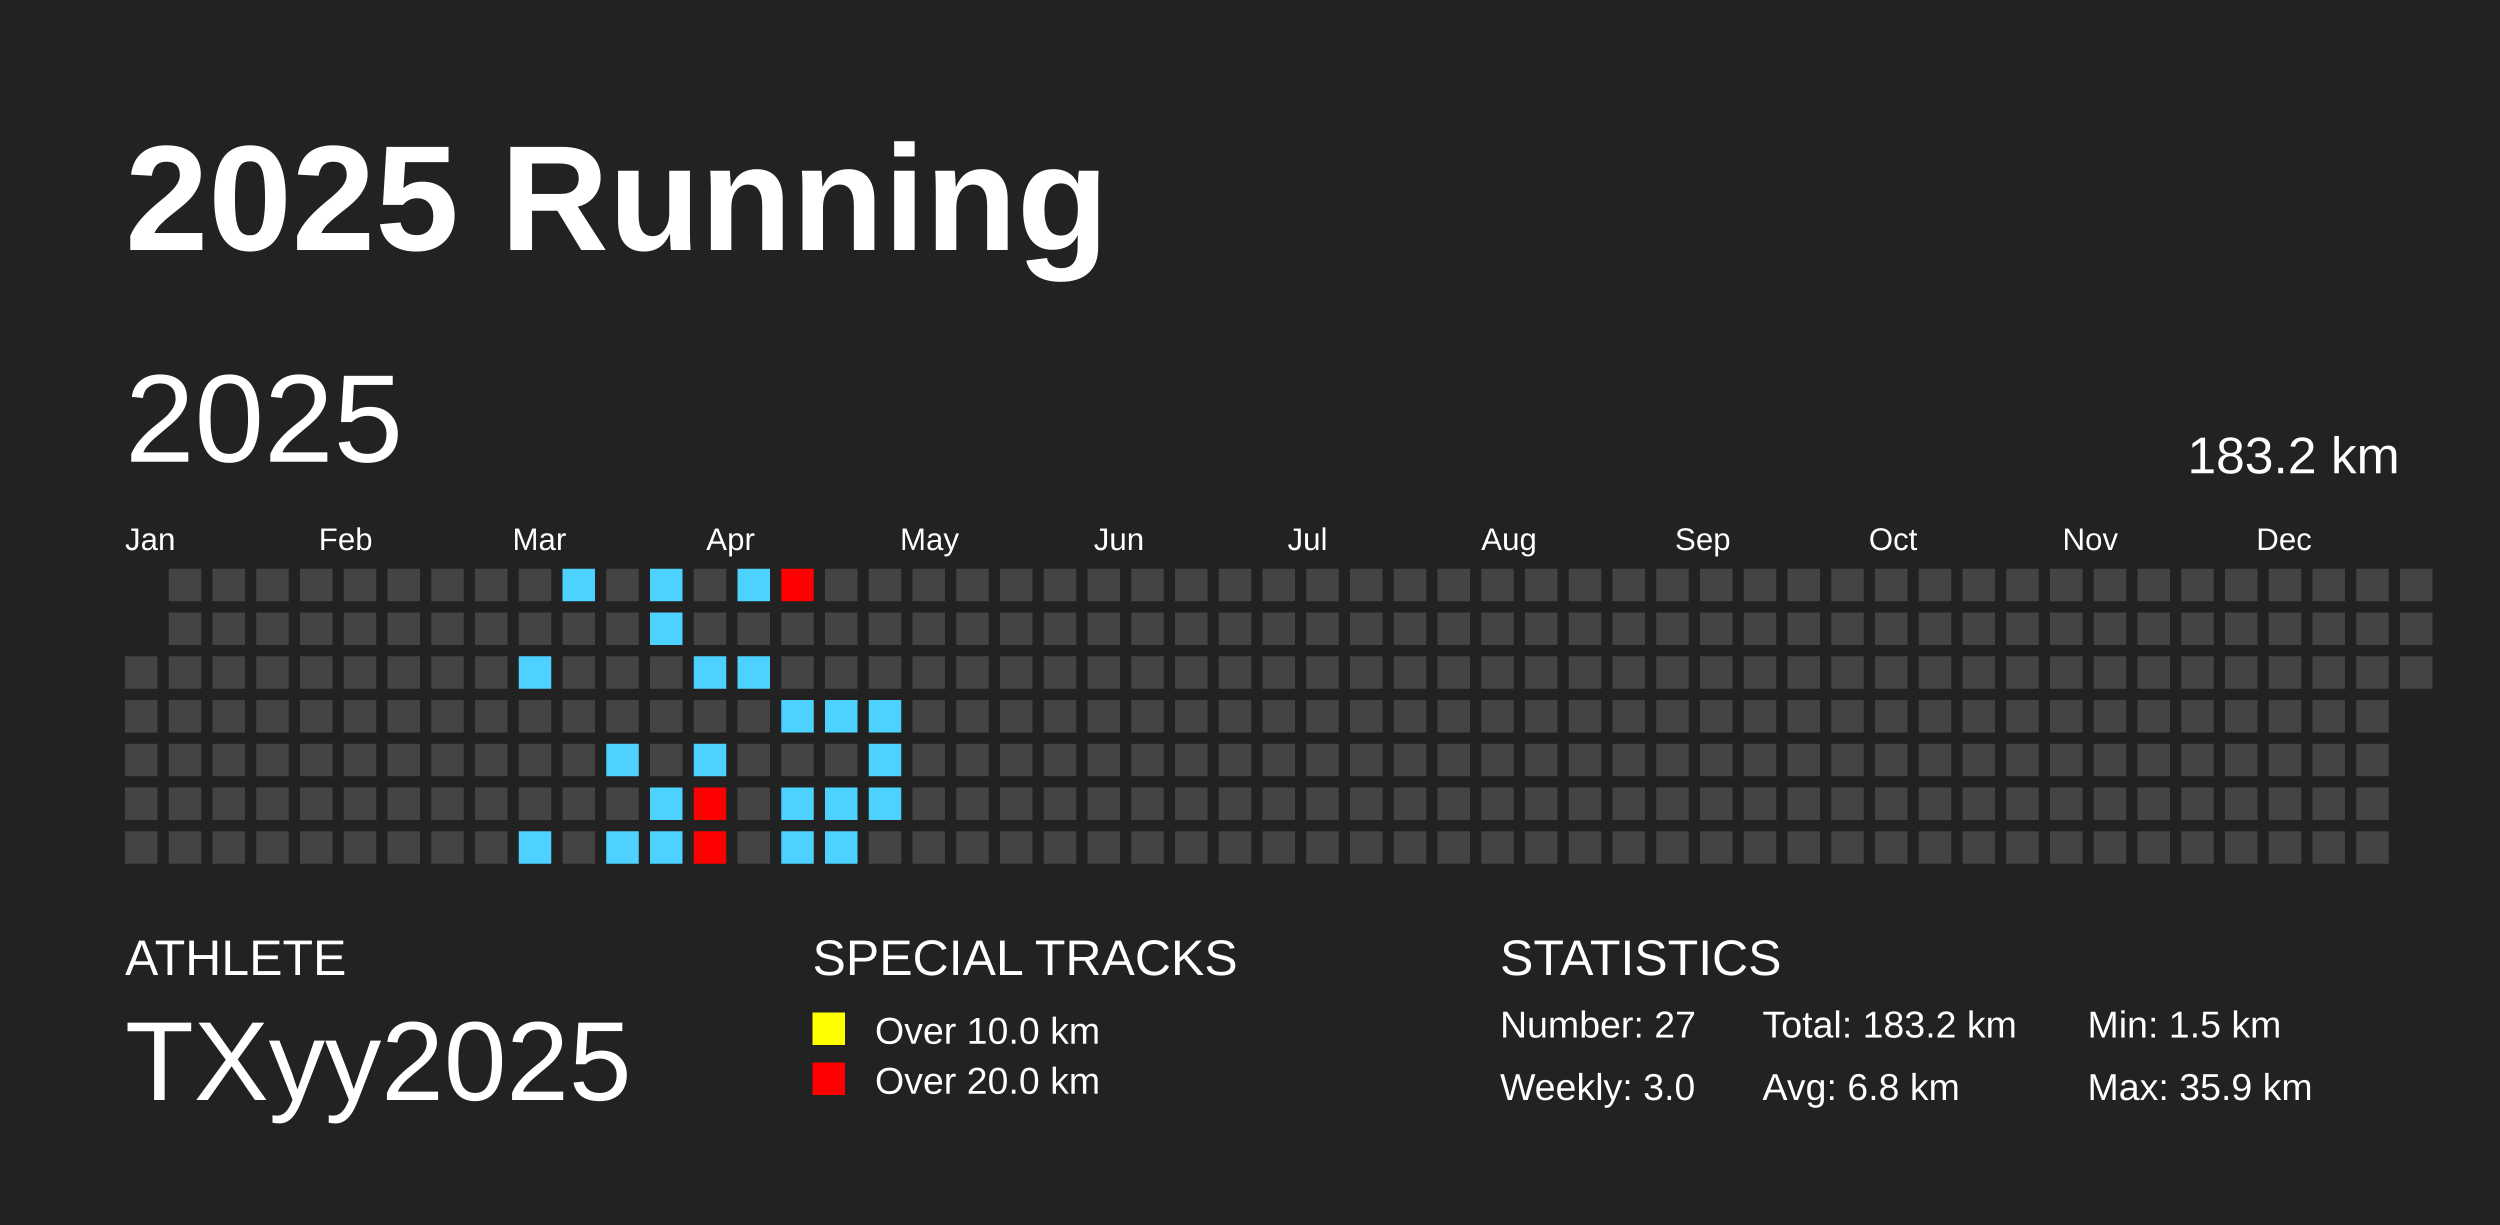
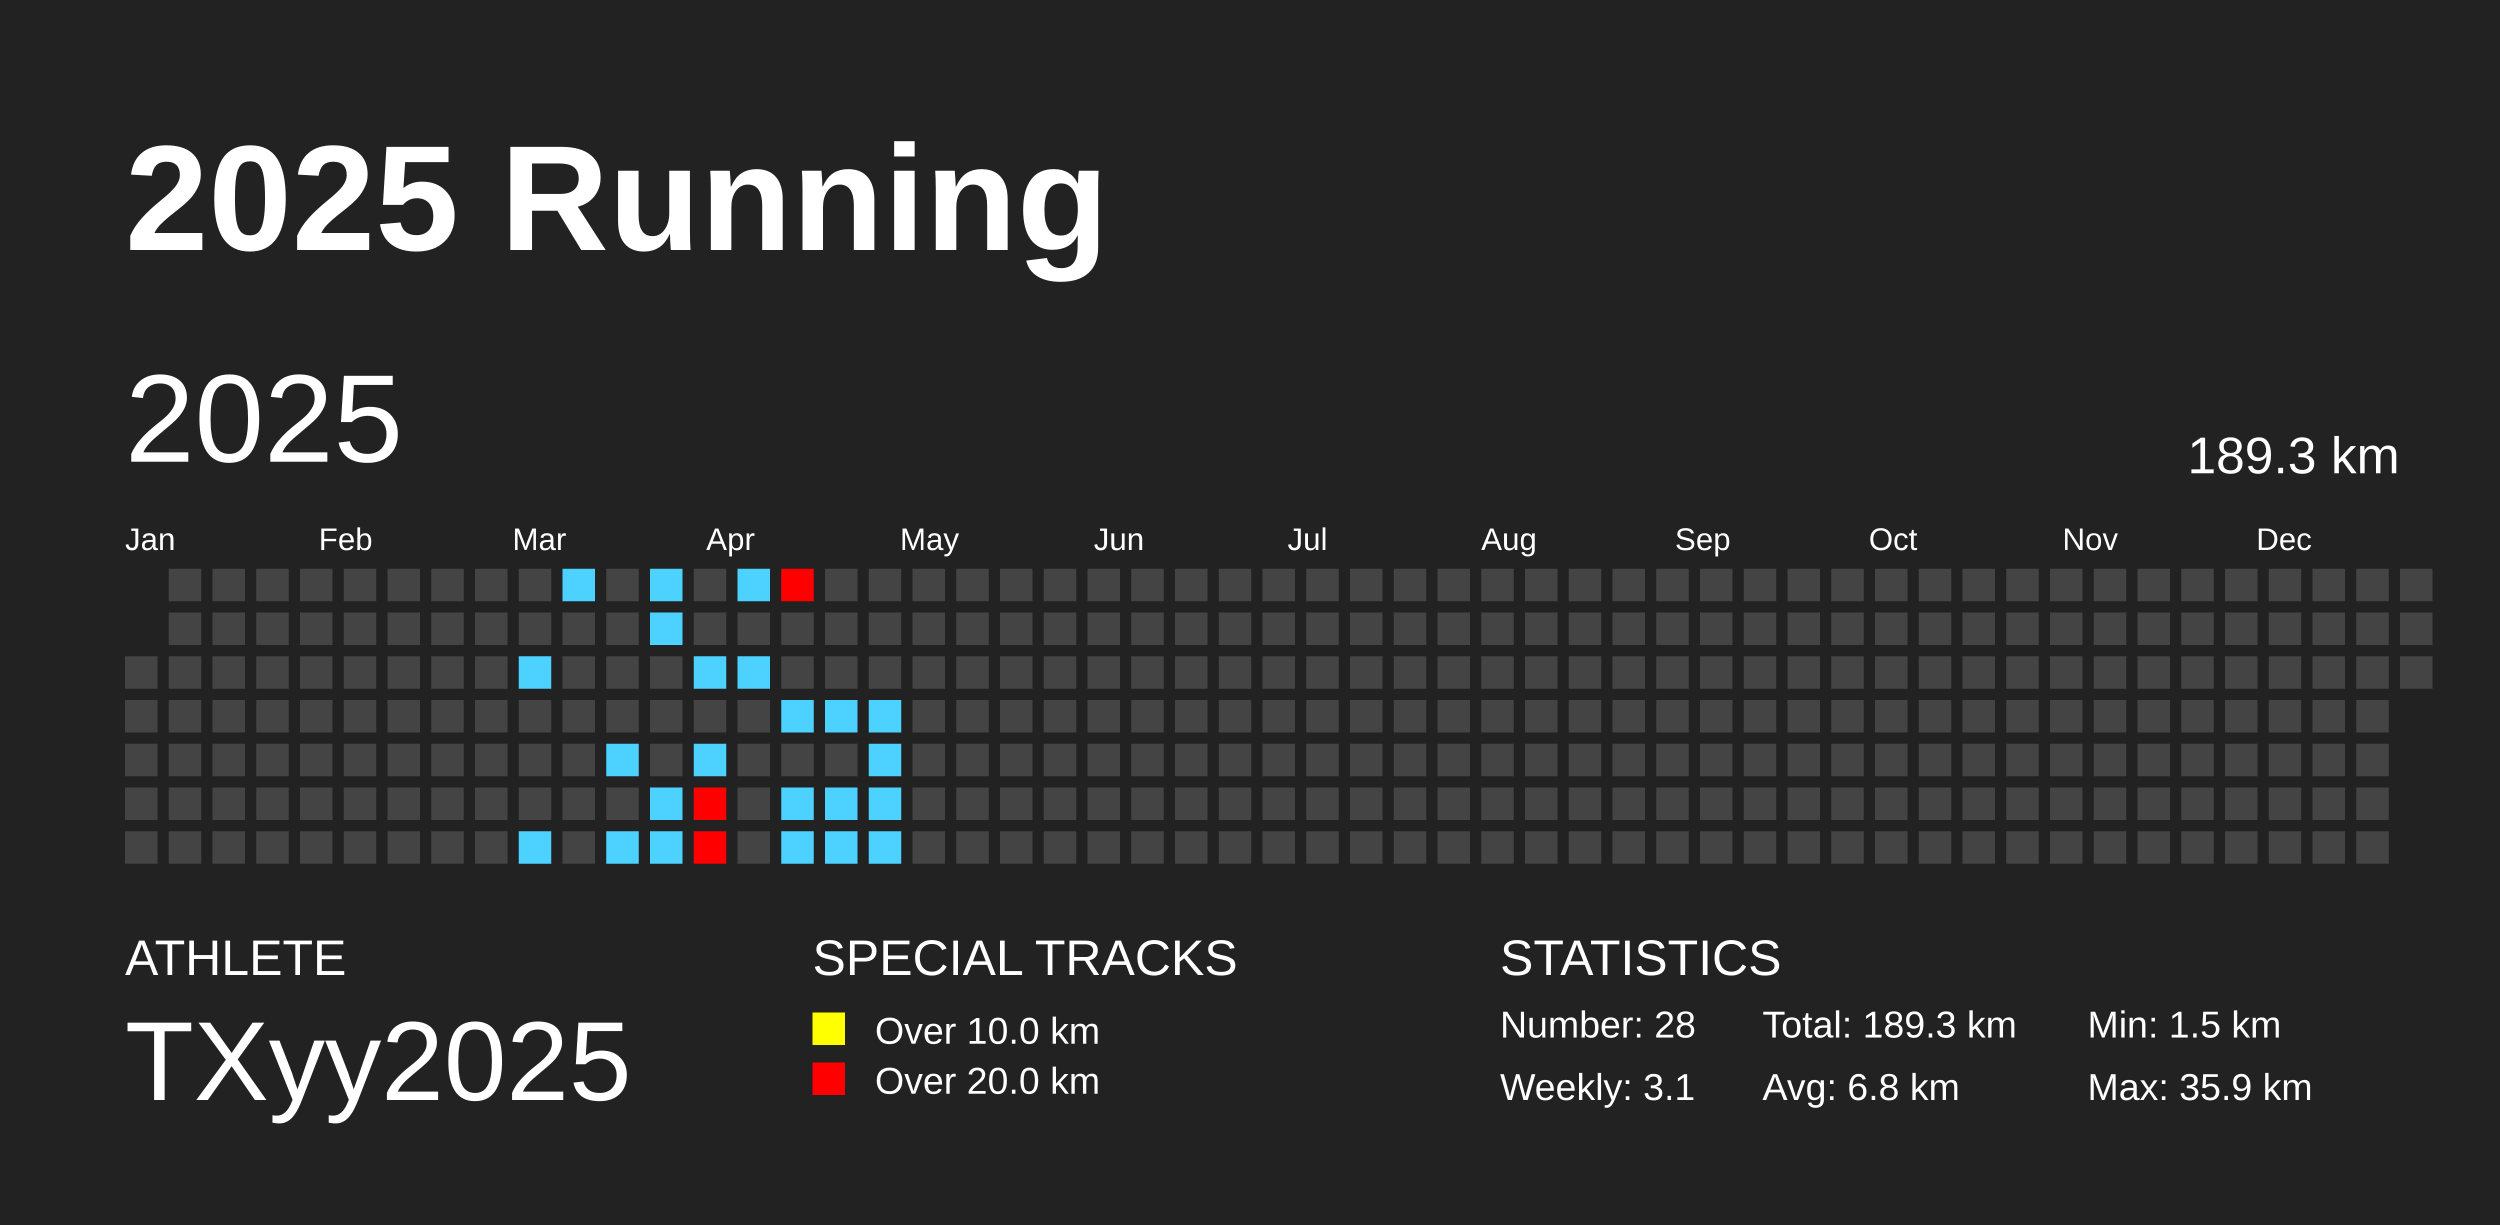
<svg xmlns="http://www.w3.org/2000/svg" baseProfile="full" height="98mm" version="1.1" viewBox="0,0,200,98" width="200mm">
  <defs />
  <rect fill="#222222" height="98" width="200" x="0" y="0" />
  <text fill="#FFFFFF" style="font-size:12px; font-family:Arial; font-weight:bold;" x="10" y="20">2025 Running</text>
  <text fill="#FFFFFF" style="font-size:4px; font-family:Arial" x="10" y="78">ATHLETE</text>
  <text fill="#FFFFFF" style="font-size:9px; font-family:Arial" x="10" y="88">TXyy2025</text>
  <text fill="#FFFFFF" style="font-size:4px; font-family:Arial" x="65" y="78">SPECIAL TRACKS</text>
  <rect fill="yellow" height="2.6" width="2.6" x="65" y="81" />
  <text fill="#FFFFFF" style="font-size:3px; font-family:Arial" x="70" y="83.5">Over 10.0 km</text>
  <rect fill="red" height="2.6" width="2.6" x="65" y="85" />
  <text fill="#FFFFFF" style="font-size:3px; font-family:Arial" x="70" y="87.5">Over 20.0 km</text>
  <text fill="#FFFFFF" style="font-size:4px; font-family:Arial" x="120" y="78">STATISTICS</text>
-   <text fill="#FFFFFF" style="font-size:3px; font-family:Arial" x="120" y="83">Number: 27</text>
-   <text fill="#FFFFFF" style="font-size:3px; font-family:Arial" x="120" y="88">Weekly: 3.0</text>
-   <text fill="#FFFFFF" style="font-size:3px; font-family:Arial" x="141" y="83">Total: 183.2 km</text>
+   <text fill="#FFFFFF" style="font-size:3px; font-family:Arial" x="120" y="83">Number: 28</text>
+   <text fill="#FFFFFF" style="font-size:3px; font-family:Arial" x="120" y="88">Weekly: 3.1</text>
+   <text fill="#FFFFFF" style="font-size:3px; font-family:Arial" x="141" y="83">Total: 189.3 km</text>
  <text fill="#FFFFFF" style="font-size:3px; font-family:Arial" x="141" y="88">Avg: 6.8 km</text>
  <text fill="#FFFFFF" style="font-size:3px; font-family:Arial" x="167" y="83">Min: 1.5 km</text>
  <text fill="#FFFFFF" style="font-size:3px; font-family:Arial" x="167" y="88">Max: 35.9 km</text>
  <text dominant-baseline="hanging" fill="#FFFFFF" style="font-size:10.0px; font-family:Arial;" x="10" y="30">2025</text>
-   <text dominant-baseline="hanging" fill="#FFFFFF" style="font-size:4.125px; font-family:Arial;" x="175" y="35">183.2 km</text>
+   <text dominant-baseline="hanging" fill="#FFFFFF" style="font-size:4.125px; font-family:Arial;" x="175" y="35">189.3 km</text>
  <text fill="#FFFFFF" style="font-size:2.5px; font-family:Arial" x="10.0" y="44">Jan</text>
  <text fill="#FFFFFF" style="font-size:2.5px; font-family:Arial" x="25.5" y="44">Feb</text>
  <text fill="#FFFFFF" style="font-size:2.5px; font-family:Arial" x="41.0" y="44">Mar</text>
  <text fill="#FFFFFF" style="font-size:2.5px; font-family:Arial" x="56.5" y="44">Apr</text>
  <text fill="#FFFFFF" style="font-size:2.5px; font-family:Arial" x="72.0" y="44">May</text>
  <text fill="#FFFFFF" style="font-size:2.5px; font-family:Arial" x="87.5" y="44">Jun</text>
  <text fill="#FFFFFF" style="font-size:2.5px; font-family:Arial" x="103.0" y="44">Jul</text>
  <text fill="#FFFFFF" style="font-size:2.5px; font-family:Arial" x="118.5" y="44">Aug</text>
  <text fill="#FFFFFF" style="font-size:2.5px; font-family:Arial" x="134.0" y="44">Sep</text>
  <text fill="#FFFFFF" style="font-size:2.5px; font-family:Arial" x="149.5" y="44">Oct</text>
  <text fill="#FFFFFF" style="font-size:2.5px; font-family:Arial" x="165.0" y="44">Nov</text>
  <text fill="#FFFFFF" style="font-size:2.5px; font-family:Arial" x="180.5" y="44">Dec</text>
  <rect fill="#444444" height="2.6" width="2.6" x="10.0" y="52.5" />
  <rect fill="#444444" height="2.6" width="2.6" x="10.0" y="56.0" />
  <rect fill="#444444" height="2.6" width="2.6" x="10.0" y="59.5" />
  <rect fill="#444444" height="2.6" width="2.6" x="10.0" y="63.0" />
  <rect fill="#444444" height="2.6" width="2.6" x="10.0" y="66.5" />
  <rect fill="#444444" height="2.6" width="2.6" x="13.5" y="45.5" />
  <rect fill="#444444" height="2.6" width="2.6" x="13.5" y="49.0" />
  <rect fill="#444444" height="2.6" width="2.6" x="13.5" y="52.5" />
  <rect fill="#444444" height="2.6" width="2.6" x="13.5" y="56.0" />
  <rect fill="#444444" height="2.6" width="2.6" x="13.5" y="59.5" />
  <rect fill="#444444" height="2.6" width="2.6" x="13.5" y="63.0" />
  <rect fill="#444444" height="2.6" width="2.6" x="13.5" y="66.5" />
  <rect fill="#444444" height="2.6" width="2.6" x="17.0" y="45.5" />
  <rect fill="#444444" height="2.6" width="2.6" x="17.0" y="49.0" />
  <rect fill="#444444" height="2.6" width="2.6" x="17.0" y="52.5" />
  <rect fill="#444444" height="2.6" width="2.6" x="17.0" y="56.0" />
  <rect fill="#444444" height="2.6" width="2.6" x="17.0" y="59.5" />
  <rect fill="#444444" height="2.6" width="2.6" x="17.0" y="63.0" />
  <rect fill="#444444" height="2.6" width="2.6" x="17.0" y="66.5" />
  <rect fill="#444444" height="2.6" width="2.6" x="20.5" y="45.5" />
  <rect fill="#444444" height="2.6" width="2.6" x="20.5" y="49.0" />
  <rect fill="#444444" height="2.6" width="2.6" x="20.5" y="52.5" />
  <rect fill="#444444" height="2.6" width="2.6" x="20.5" y="56.0" />
  <rect fill="#444444" height="2.6" width="2.6" x="20.5" y="59.5" />
  <rect fill="#444444" height="2.6" width="2.6" x="20.5" y="63.0" />
  <rect fill="#444444" height="2.6" width="2.6" x="20.5" y="66.5" />
  <rect fill="#444444" height="2.6" width="2.6" x="24.0" y="45.5" />
  <rect fill="#444444" height="2.6" width="2.6" x="24.0" y="49.0" />
  <rect fill="#444444" height="2.6" width="2.6" x="24.0" y="52.5" />
  <rect fill="#444444" height="2.6" width="2.6" x="24.0" y="56.0" />
  <rect fill="#444444" height="2.6" width="2.6" x="24.0" y="59.5" />
  <rect fill="#444444" height="2.6" width="2.6" x="24.0" y="63.0" />
  <rect fill="#444444" height="2.6" width="2.6" x="24.0" y="66.5" />
  <rect fill="#444444" height="2.6" width="2.6" x="27.5" y="45.5" />
  <rect fill="#444444" height="2.6" width="2.6" x="27.5" y="49.0" />
  <rect fill="#444444" height="2.6" width="2.6" x="27.5" y="52.5" />
  <rect fill="#444444" height="2.6" width="2.6" x="27.5" y="56.0" />
  <rect fill="#444444" height="2.6" width="2.6" x="27.5" y="59.5" />
  <rect fill="#444444" height="2.6" width="2.6" x="27.5" y="63.0" />
  <rect fill="#444444" height="2.6" width="2.6" x="27.5" y="66.5" />
  <rect fill="#444444" height="2.6" width="2.6" x="31.0" y="45.5" />
  <rect fill="#444444" height="2.6" width="2.6" x="31.0" y="49.0" />
  <rect fill="#444444" height="2.6" width="2.6" x="31.0" y="52.5" />
  <rect fill="#444444" height="2.6" width="2.6" x="31.0" y="56.0" />
  <rect fill="#444444" height="2.6" width="2.6" x="31.0" y="59.5" />
  <rect fill="#444444" height="2.6" width="2.6" x="31.0" y="63.0" />
  <rect fill="#444444" height="2.6" width="2.6" x="31.0" y="66.5" />
  <rect fill="#444444" height="2.6" width="2.6" x="34.5" y="45.5" />
  <rect fill="#444444" height="2.6" width="2.6" x="34.5" y="49.0" />
  <rect fill="#444444" height="2.6" width="2.6" x="34.5" y="52.5" />
  <rect fill="#444444" height="2.6" width="2.6" x="34.5" y="56.0" />
  <rect fill="#444444" height="2.6" width="2.6" x="34.5" y="59.5" />
  <rect fill="#444444" height="2.6" width="2.6" x="34.5" y="63.0" />
  <rect fill="#444444" height="2.6" width="2.6" x="34.5" y="66.5" />
  <rect fill="#444444" height="2.6" width="2.6" x="38.0" y="45.5" />
  <rect fill="#444444" height="2.6" width="2.6" x="38.0" y="49.0" />
  <rect fill="#444444" height="2.6" width="2.6" x="38.0" y="52.5" />
  <rect fill="#444444" height="2.6" width="2.6" x="38.0" y="56.0" />
  <rect fill="#444444" height="2.6" width="2.6" x="38.0" y="59.5" />
  <rect fill="#444444" height="2.6" width="2.6" x="38.0" y="63.0" />
  <rect fill="#444444" height="2.6" width="2.6" x="38.0" y="66.5" />
  <rect fill="#444444" height="2.6" width="2.6" x="41.5" y="45.5" />
  <rect fill="#444444" height="2.6" width="2.6" x="41.5" y="49.0" />
  <rect fill="#4dd2ff" height="2.6" width="2.6" x="41.5" y="52.5" />
  <rect fill="#444444" height="2.6" width="2.6" x="41.5" y="56.0" />
  <rect fill="#444444" height="2.6" width="2.6" x="41.5" y="59.5" />
  <rect fill="#444444" height="2.6" width="2.6" x="41.5" y="63.0" />
  <rect fill="#4dd2ff" height="2.6" width="2.6" x="41.5" y="66.5" />
  <rect fill="#4dd2ff" height="2.6" width="2.6" x="45.0" y="45.5" />
  <rect fill="#444444" height="2.6" width="2.6" x="45.0" y="49.0" />
  <rect fill="#444444" height="2.6" width="2.6" x="45.0" y="52.5" />
  <rect fill="#444444" height="2.6" width="2.6" x="45.0" y="56.0" />
  <rect fill="#444444" height="2.6" width="2.6" x="45.0" y="59.5" />
  <rect fill="#444444" height="2.6" width="2.6" x="45.0" y="63.0" />
  <rect fill="#444444" height="2.6" width="2.6" x="45.0" y="66.5" />
  <rect fill="#444444" height="2.6" width="2.6" x="48.5" y="45.5" />
  <rect fill="#444444" height="2.6" width="2.6" x="48.5" y="49.0" />
  <rect fill="#444444" height="2.6" width="2.6" x="48.5" y="52.5" />
  <rect fill="#444444" height="2.6" width="2.6" x="48.5" y="56.0" />
  <rect fill="#4dd2ff" height="2.6" width="2.6" x="48.5" y="59.5" />
  <rect fill="#444444" height="2.6" width="2.6" x="48.5" y="63.0" />
  <rect fill="#4dd2ff" height="2.6" width="2.6" x="48.5" y="66.5" />
  <rect fill="#4dd2ff" height="2.6" width="2.6" x="52.0" y="45.5" />
  <rect fill="#4dd2ff" height="2.6" width="2.6" x="52.0" y="49.0" />
  <rect fill="#444444" height="2.6" width="2.6" x="52.0" y="52.5" />
  <rect fill="#444444" height="2.6" width="2.6" x="52.0" y="56.0" />
  <rect fill="#444444" height="2.6" width="2.6" x="52.0" y="59.5" />
  <rect fill="#4dd2ff" height="2.6" width="2.6" x="52.0" y="63.0" />
  <rect fill="#4dd2ff" height="2.6" width="2.6" x="52.0" y="66.5" />
  <rect fill="#444444" height="2.6" width="2.6" x="55.5" y="45.5" />
  <rect fill="#444444" height="2.6" width="2.6" x="55.5" y="49.0" />
  <rect fill="#4dd2ff" height="2.6" width="2.6" x="55.5" y="52.5" />
  <rect fill="#444444" height="2.6" width="2.6" x="55.5" y="56.0" />
  <rect fill="#4dd2ff" height="2.6" width="2.6" x="55.5" y="59.5" />
  <rect fill="red" height="2.6" width="2.6" x="55.5" y="63.0" />
  <rect fill="red" height="2.6" width="2.6" x="55.5" y="66.5" />
  <rect fill="#4dd2ff" height="2.6" width="2.6" x="59.0" y="45.5" />
  <rect fill="#444444" height="2.6" width="2.6" x="59.0" y="49.0" />
  <rect fill="#4dd2ff" height="2.6" width="2.6" x="59.0" y="52.5" />
  <rect fill="#444444" height="2.6" width="2.6" x="59.0" y="56.0" />
  <rect fill="#444444" height="2.6" width="2.6" x="59.0" y="59.5" />
  <rect fill="#444444" height="2.6" width="2.6" x="59.0" y="63.0" />
  <rect fill="#444444" height="2.6" width="2.6" x="59.0" y="66.5" />
  <rect fill="red" height="2.6" width="2.6" x="62.5" y="45.5" />
  <rect fill="#444444" height="2.6" width="2.6" x="62.5" y="49.0" />
  <rect fill="#444444" height="2.6" width="2.6" x="62.5" y="52.5" />
  <rect fill="#4dd2ff" height="2.6" width="2.6" x="62.5" y="56.0" />
  <rect fill="#444444" height="2.6" width="2.6" x="62.5" y="59.5" />
  <rect fill="#4dd2ff" height="2.6" width="2.6" x="62.5" y="63.0" />
  <rect fill="#4dd2ff" height="2.6" width="2.6" x="62.5" y="66.5" />
  <rect fill="#444444" height="2.6" width="2.6" x="66.0" y="45.5" />
  <rect fill="#444444" height="2.6" width="2.6" x="66.0" y="49.0" />
  <rect fill="#444444" height="2.6" width="2.6" x="66.0" y="52.5" />
  <rect fill="#4dd2ff" height="2.6" width="2.6" x="66.0" y="56.0" />
  <rect fill="#444444" height="2.6" width="2.6" x="66.0" y="59.5" />
  <rect fill="#4dd2ff" height="2.6" width="2.6" x="66.0" y="63.0" />
  <rect fill="#4dd2ff" height="2.6" width="2.6" x="66.0" y="66.5" />
  <rect fill="#444444" height="2.6" width="2.6" x="69.5" y="45.5" />
  <rect fill="#444444" height="2.6" width="2.6" x="69.5" y="49.0" />
  <rect fill="#444444" height="2.6" width="2.6" x="69.5" y="52.5" />
  <rect fill="#4dd2ff" height="2.6" width="2.6" x="69.5" y="56.0" />
  <rect fill="#4dd2ff" height="2.6" width="2.6" x="69.5" y="59.5" />
  <rect fill="#4dd2ff" height="2.6" width="2.6" x="69.5" y="63.0" />
-   <rect fill="#444444" height="2.6" width="2.6" x="69.5" y="66.5" />
+   <rect fill="#4dd2ff" height="2.6" width="2.6" x="69.5" y="66.5" />
  <rect fill="#444444" height="2.6" width="2.6" x="73.0" y="45.5" />
  <rect fill="#444444" height="2.6" width="2.6" x="73.0" y="49.0" />
  <rect fill="#444444" height="2.6" width="2.6" x="73.0" y="52.5" />
  <rect fill="#444444" height="2.6" width="2.6" x="73.0" y="56.0" />
  <rect fill="#444444" height="2.6" width="2.6" x="73.0" y="59.5" />
  <rect fill="#444444" height="2.6" width="2.6" x="73.0" y="63.0" />
  <rect fill="#444444" height="2.6" width="2.6" x="73.0" y="66.5" />
  <rect fill="#444444" height="2.6" width="2.6" x="76.5" y="45.5" />
  <rect fill="#444444" height="2.6" width="2.6" x="76.5" y="49.0" />
  <rect fill="#444444" height="2.6" width="2.6" x="76.5" y="52.5" />
  <rect fill="#444444" height="2.6" width="2.6" x="76.5" y="56.0" />
  <rect fill="#444444" height="2.6" width="2.6" x="76.5" y="59.5" />
  <rect fill="#444444" height="2.6" width="2.6" x="76.5" y="63.0" />
  <rect fill="#444444" height="2.6" width="2.6" x="76.5" y="66.5" />
  <rect fill="#444444" height="2.6" width="2.6" x="80.0" y="45.5" />
  <rect fill="#444444" height="2.6" width="2.6" x="80.0" y="49.0" />
  <rect fill="#444444" height="2.6" width="2.6" x="80.0" y="52.5" />
  <rect fill="#444444" height="2.6" width="2.6" x="80.0" y="56.0" />
  <rect fill="#444444" height="2.6" width="2.6" x="80.0" y="59.5" />
  <rect fill="#444444" height="2.6" width="2.6" x="80.0" y="63.0" />
  <rect fill="#444444" height="2.6" width="2.6" x="80.0" y="66.5" />
  <rect fill="#444444" height="2.6" width="2.6" x="83.5" y="45.5" />
  <rect fill="#444444" height="2.6" width="2.6" x="83.5" y="49.0" />
  <rect fill="#444444" height="2.6" width="2.6" x="83.5" y="52.5" />
  <rect fill="#444444" height="2.6" width="2.6" x="83.5" y="56.0" />
  <rect fill="#444444" height="2.6" width="2.6" x="83.5" y="59.5" />
  <rect fill="#444444" height="2.6" width="2.6" x="83.5" y="63.0" />
  <rect fill="#444444" height="2.6" width="2.6" x="83.5" y="66.5" />
  <rect fill="#444444" height="2.6" width="2.6" x="87.0" y="45.5" />
  <rect fill="#444444" height="2.6" width="2.6" x="87.0" y="49.0" />
  <rect fill="#444444" height="2.6" width="2.6" x="87.0" y="52.5" />
  <rect fill="#444444" height="2.6" width="2.6" x="87.0" y="56.0" />
  <rect fill="#444444" height="2.6" width="2.6" x="87.0" y="59.5" />
  <rect fill="#444444" height="2.6" width="2.6" x="87.0" y="63.0" />
  <rect fill="#444444" height="2.6" width="2.6" x="87.0" y="66.5" />
  <rect fill="#444444" height="2.6" width="2.6" x="90.5" y="45.5" />
  <rect fill="#444444" height="2.6" width="2.6" x="90.5" y="49.0" />
  <rect fill="#444444" height="2.6" width="2.6" x="90.5" y="52.5" />
  <rect fill="#444444" height="2.6" width="2.6" x="90.5" y="56.0" />
  <rect fill="#444444" height="2.6" width="2.6" x="90.5" y="59.5" />
  <rect fill="#444444" height="2.6" width="2.6" x="90.5" y="63.0" />
  <rect fill="#444444" height="2.6" width="2.6" x="90.5" y="66.5" />
  <rect fill="#444444" height="2.6" width="2.6" x="94.0" y="45.5" />
  <rect fill="#444444" height="2.6" width="2.6" x="94.0" y="49.0" />
  <rect fill="#444444" height="2.6" width="2.6" x="94.0" y="52.5" />
  <rect fill="#444444" height="2.6" width="2.6" x="94.0" y="56.0" />
  <rect fill="#444444" height="2.6" width="2.6" x="94.0" y="59.5" />
  <rect fill="#444444" height="2.6" width="2.6" x="94.0" y="63.0" />
  <rect fill="#444444" height="2.6" width="2.6" x="94.0" y="66.5" />
  <rect fill="#444444" height="2.6" width="2.6" x="97.5" y="45.5" />
  <rect fill="#444444" height="2.6" width="2.6" x="97.5" y="49.0" />
  <rect fill="#444444" height="2.6" width="2.6" x="97.5" y="52.5" />
  <rect fill="#444444" height="2.6" width="2.6" x="97.5" y="56.0" />
  <rect fill="#444444" height="2.6" width="2.6" x="97.5" y="59.5" />
  <rect fill="#444444" height="2.6" width="2.6" x="97.5" y="63.0" />
  <rect fill="#444444" height="2.6" width="2.6" x="97.5" y="66.5" />
  <rect fill="#444444" height="2.6" width="2.6" x="101.0" y="45.5" />
  <rect fill="#444444" height="2.6" width="2.6" x="101.0" y="49.0" />
  <rect fill="#444444" height="2.6" width="2.6" x="101.0" y="52.5" />
  <rect fill="#444444" height="2.6" width="2.6" x="101.0" y="56.0" />
  <rect fill="#444444" height="2.6" width="2.6" x="101.0" y="59.5" />
  <rect fill="#444444" height="2.6" width="2.6" x="101.0" y="63.0" />
  <rect fill="#444444" height="2.6" width="2.6" x="101.0" y="66.5" />
  <rect fill="#444444" height="2.6" width="2.6" x="104.5" y="45.5" />
  <rect fill="#444444" height="2.6" width="2.6" x="104.5" y="49.0" />
  <rect fill="#444444" height="2.6" width="2.6" x="104.5" y="52.5" />
  <rect fill="#444444" height="2.6" width="2.6" x="104.5" y="56.0" />
  <rect fill="#444444" height="2.6" width="2.6" x="104.5" y="59.5" />
  <rect fill="#444444" height="2.6" width="2.6" x="104.5" y="63.0" />
  <rect fill="#444444" height="2.6" width="2.6" x="104.5" y="66.5" />
  <rect fill="#444444" height="2.6" width="2.6" x="108.0" y="45.5" />
  <rect fill="#444444" height="2.6" width="2.6" x="108.0" y="49.0" />
  <rect fill="#444444" height="2.6" width="2.6" x="108.0" y="52.5" />
  <rect fill="#444444" height="2.6" width="2.6" x="108.0" y="56.0" />
  <rect fill="#444444" height="2.6" width="2.6" x="108.0" y="59.5" />
  <rect fill="#444444" height="2.6" width="2.6" x="108.0" y="63.0" />
  <rect fill="#444444" height="2.6" width="2.6" x="108.0" y="66.5" />
  <rect fill="#444444" height="2.6" width="2.6" x="111.5" y="45.5" />
  <rect fill="#444444" height="2.6" width="2.6" x="111.5" y="49.0" />
  <rect fill="#444444" height="2.6" width="2.6" x="111.5" y="52.5" />
  <rect fill="#444444" height="2.6" width="2.6" x="111.5" y="56.0" />
  <rect fill="#444444" height="2.6" width="2.6" x="111.5" y="59.5" />
  <rect fill="#444444" height="2.6" width="2.6" x="111.5" y="63.0" />
  <rect fill="#444444" height="2.6" width="2.6" x="111.5" y="66.5" />
  <rect fill="#444444" height="2.6" width="2.6" x="115.0" y="45.5" />
  <rect fill="#444444" height="2.6" width="2.6" x="115.0" y="49.0" />
  <rect fill="#444444" height="2.6" width="2.6" x="115.0" y="52.5" />
  <rect fill="#444444" height="2.6" width="2.6" x="115.0" y="56.0" />
  <rect fill="#444444" height="2.6" width="2.6" x="115.0" y="59.5" />
  <rect fill="#444444" height="2.6" width="2.6" x="115.0" y="63.0" />
  <rect fill="#444444" height="2.6" width="2.6" x="115.0" y="66.5" />
  <rect fill="#444444" height="2.6" width="2.6" x="118.5" y="45.5" />
  <rect fill="#444444" height="2.6" width="2.6" x="118.5" y="49.0" />
  <rect fill="#444444" height="2.6" width="2.6" x="118.5" y="52.5" />
  <rect fill="#444444" height="2.6" width="2.6" x="118.5" y="56.0" />
  <rect fill="#444444" height="2.6" width="2.6" x="118.5" y="59.5" />
  <rect fill="#444444" height="2.6" width="2.6" x="118.5" y="63.0" />
  <rect fill="#444444" height="2.6" width="2.6" x="118.5" y="66.5" />
  <rect fill="#444444" height="2.6" width="2.6" x="122.0" y="45.5" />
  <rect fill="#444444" height="2.6" width="2.6" x="122.0" y="49.0" />
  <rect fill="#444444" height="2.6" width="2.6" x="122.0" y="52.5" />
  <rect fill="#444444" height="2.6" width="2.6" x="122.0" y="56.0" />
  <rect fill="#444444" height="2.6" width="2.6" x="122.0" y="59.5" />
  <rect fill="#444444" height="2.6" width="2.6" x="122.0" y="63.0" />
  <rect fill="#444444" height="2.6" width="2.6" x="122.0" y="66.5" />
  <rect fill="#444444" height="2.6" width="2.6" x="125.5" y="45.5" />
  <rect fill="#444444" height="2.6" width="2.6" x="125.5" y="49.0" />
  <rect fill="#444444" height="2.6" width="2.6" x="125.5" y="52.5" />
  <rect fill="#444444" height="2.6" width="2.6" x="125.5" y="56.0" />
  <rect fill="#444444" height="2.6" width="2.6" x="125.5" y="59.5" />
  <rect fill="#444444" height="2.6" width="2.6" x="125.5" y="63.0" />
  <rect fill="#444444" height="2.6" width="2.6" x="125.5" y="66.5" />
  <rect fill="#444444" height="2.6" width="2.6" x="129.0" y="45.5" />
  <rect fill="#444444" height="2.6" width="2.6" x="129.0" y="49.0" />
  <rect fill="#444444" height="2.6" width="2.6" x="129.0" y="52.5" />
  <rect fill="#444444" height="2.6" width="2.6" x="129.0" y="56.0" />
  <rect fill="#444444" height="2.6" width="2.6" x="129.0" y="59.5" />
  <rect fill="#444444" height="2.6" width="2.6" x="129.0" y="63.0" />
  <rect fill="#444444" height="2.6" width="2.6" x="129.0" y="66.5" />
  <rect fill="#444444" height="2.6" width="2.6" x="132.5" y="45.5" />
  <rect fill="#444444" height="2.6" width="2.6" x="132.5" y="49.0" />
  <rect fill="#444444" height="2.6" width="2.6" x="132.5" y="52.5" />
  <rect fill="#444444" height="2.6" width="2.6" x="132.5" y="56.0" />
  <rect fill="#444444" height="2.6" width="2.6" x="132.5" y="59.5" />
  <rect fill="#444444" height="2.6" width="2.6" x="132.5" y="63.0" />
  <rect fill="#444444" height="2.6" width="2.6" x="132.5" y="66.5" />
  <rect fill="#444444" height="2.6" width="2.6" x="136.0" y="45.5" />
  <rect fill="#444444" height="2.6" width="2.6" x="136.0" y="49.0" />
  <rect fill="#444444" height="2.6" width="2.6" x="136.0" y="52.5" />
  <rect fill="#444444" height="2.6" width="2.6" x="136.0" y="56.0" />
  <rect fill="#444444" height="2.6" width="2.6" x="136.0" y="59.5" />
  <rect fill="#444444" height="2.6" width="2.6" x="136.0" y="63.0" />
  <rect fill="#444444" height="2.6" width="2.6" x="136.0" y="66.5" />
  <rect fill="#444444" height="2.6" width="2.6" x="139.5" y="45.5" />
  <rect fill="#444444" height="2.6" width="2.6" x="139.5" y="49.0" />
  <rect fill="#444444" height="2.6" width="2.6" x="139.5" y="52.5" />
  <rect fill="#444444" height="2.6" width="2.6" x="139.5" y="56.0" />
  <rect fill="#444444" height="2.6" width="2.6" x="139.5" y="59.5" />
  <rect fill="#444444" height="2.6" width="2.6" x="139.5" y="63.0" />
  <rect fill="#444444" height="2.6" width="2.6" x="139.5" y="66.5" />
  <rect fill="#444444" height="2.6" width="2.6" x="143.0" y="45.5" />
  <rect fill="#444444" height="2.6" width="2.6" x="143.0" y="49.0" />
  <rect fill="#444444" height="2.6" width="2.6" x="143.0" y="52.5" />
  <rect fill="#444444" height="2.6" width="2.6" x="143.0" y="56.0" />
  <rect fill="#444444" height="2.6" width="2.6" x="143.0" y="59.5" />
  <rect fill="#444444" height="2.6" width="2.6" x="143.0" y="63.0" />
  <rect fill="#444444" height="2.6" width="2.6" x="143.0" y="66.5" />
  <rect fill="#444444" height="2.6" width="2.6" x="146.5" y="45.5" />
  <rect fill="#444444" height="2.6" width="2.6" x="146.5" y="49.0" />
  <rect fill="#444444" height="2.6" width="2.6" x="146.5" y="52.5" />
  <rect fill="#444444" height="2.6" width="2.6" x="146.5" y="56.0" />
  <rect fill="#444444" height="2.6" width="2.6" x="146.5" y="59.5" />
  <rect fill="#444444" height="2.6" width="2.6" x="146.5" y="63.0" />
  <rect fill="#444444" height="2.6" width="2.6" x="146.5" y="66.5" />
  <rect fill="#444444" height="2.6" width="2.6" x="150.0" y="45.5" />
  <rect fill="#444444" height="2.6" width="2.6" x="150.0" y="49.0" />
  <rect fill="#444444" height="2.6" width="2.6" x="150.0" y="52.5" />
  <rect fill="#444444" height="2.6" width="2.6" x="150.0" y="56.0" />
  <rect fill="#444444" height="2.6" width="2.6" x="150.0" y="59.5" />
  <rect fill="#444444" height="2.6" width="2.6" x="150.0" y="63.0" />
  <rect fill="#444444" height="2.6" width="2.6" x="150.0" y="66.5" />
  <rect fill="#444444" height="2.6" width="2.6" x="153.5" y="45.5" />
  <rect fill="#444444" height="2.6" width="2.6" x="153.5" y="49.0" />
  <rect fill="#444444" height="2.6" width="2.6" x="153.5" y="52.5" />
  <rect fill="#444444" height="2.6" width="2.6" x="153.5" y="56.0" />
  <rect fill="#444444" height="2.6" width="2.6" x="153.5" y="59.5" />
  <rect fill="#444444" height="2.6" width="2.6" x="153.5" y="63.0" />
  <rect fill="#444444" height="2.6" width="2.6" x="153.5" y="66.5" />
  <rect fill="#444444" height="2.6" width="2.6" x="157.0" y="45.5" />
  <rect fill="#444444" height="2.6" width="2.6" x="157.0" y="49.0" />
  <rect fill="#444444" height="2.6" width="2.6" x="157.0" y="52.5" />
  <rect fill="#444444" height="2.6" width="2.6" x="157.0" y="56.0" />
  <rect fill="#444444" height="2.6" width="2.6" x="157.0" y="59.5" />
  <rect fill="#444444" height="2.6" width="2.6" x="157.0" y="63.0" />
  <rect fill="#444444" height="2.6" width="2.6" x="157.0" y="66.5" />
  <rect fill="#444444" height="2.6" width="2.6" x="160.5" y="45.5" />
  <rect fill="#444444" height="2.6" width="2.6" x="160.5" y="49.0" />
  <rect fill="#444444" height="2.6" width="2.6" x="160.5" y="52.5" />
  <rect fill="#444444" height="2.6" width="2.6" x="160.5" y="56.0" />
  <rect fill="#444444" height="2.6" width="2.6" x="160.5" y="59.5" />
  <rect fill="#444444" height="2.6" width="2.6" x="160.5" y="63.0" />
  <rect fill="#444444" height="2.6" width="2.6" x="160.5" y="66.5" />
  <rect fill="#444444" height="2.6" width="2.6" x="164.0" y="45.5" />
  <rect fill="#444444" height="2.6" width="2.6" x="164.0" y="49.0" />
  <rect fill="#444444" height="2.6" width="2.6" x="164.0" y="52.5" />
  <rect fill="#444444" height="2.6" width="2.6" x="164.0" y="56.0" />
  <rect fill="#444444" height="2.6" width="2.6" x="164.0" y="59.5" />
  <rect fill="#444444" height="2.6" width="2.6" x="164.0" y="63.0" />
  <rect fill="#444444" height="2.6" width="2.6" x="164.0" y="66.5" />
  <rect fill="#444444" height="2.6" width="2.6" x="167.5" y="45.5" />
  <rect fill="#444444" height="2.6" width="2.6" x="167.5" y="49.0" />
  <rect fill="#444444" height="2.6" width="2.6" x="167.5" y="52.5" />
  <rect fill="#444444" height="2.6" width="2.6" x="167.5" y="56.0" />
  <rect fill="#444444" height="2.6" width="2.6" x="167.5" y="59.5" />
  <rect fill="#444444" height="2.6" width="2.6" x="167.5" y="63.0" />
  <rect fill="#444444" height="2.6" width="2.6" x="167.5" y="66.5" />
  <rect fill="#444444" height="2.6" width="2.6" x="171.0" y="45.5" />
  <rect fill="#444444" height="2.6" width="2.6" x="171.0" y="49.0" />
  <rect fill="#444444" height="2.6" width="2.6" x="171.0" y="52.5" />
  <rect fill="#444444" height="2.6" width="2.6" x="171.0" y="56.0" />
  <rect fill="#444444" height="2.6" width="2.6" x="171.0" y="59.5" />
  <rect fill="#444444" height="2.6" width="2.6" x="171.0" y="63.0" />
  <rect fill="#444444" height="2.6" width="2.6" x="171.0" y="66.5" />
  <rect fill="#444444" height="2.6" width="2.6" x="174.5" y="45.5" />
  <rect fill="#444444" height="2.6" width="2.6" x="174.5" y="49.0" />
  <rect fill="#444444" height="2.6" width="2.6" x="174.5" y="52.5" />
  <rect fill="#444444" height="2.6" width="2.6" x="174.5" y="56.0" />
  <rect fill="#444444" height="2.6" width="2.6" x="174.5" y="59.5" />
  <rect fill="#444444" height="2.6" width="2.6" x="174.5" y="63.0" />
  <rect fill="#444444" height="2.6" width="2.6" x="174.5" y="66.5" />
  <rect fill="#444444" height="2.6" width="2.6" x="178.0" y="45.5" />
  <rect fill="#444444" height="2.6" width="2.6" x="178.0" y="49.0" />
  <rect fill="#444444" height="2.6" width="2.6" x="178.0" y="52.5" />
  <rect fill="#444444" height="2.6" width="2.6" x="178.0" y="56.0" />
  <rect fill="#444444" height="2.6" width="2.6" x="178.0" y="59.5" />
  <rect fill="#444444" height="2.6" width="2.6" x="178.0" y="63.0" />
  <rect fill="#444444" height="2.6" width="2.6" x="178.0" y="66.5" />
  <rect fill="#444444" height="2.6" width="2.6" x="181.5" y="45.5" />
  <rect fill="#444444" height="2.6" width="2.6" x="181.5" y="49.0" />
  <rect fill="#444444" height="2.6" width="2.6" x="181.5" y="52.5" />
  <rect fill="#444444" height="2.6" width="2.6" x="181.5" y="56.0" />
  <rect fill="#444444" height="2.6" width="2.6" x="181.5" y="59.5" />
  <rect fill="#444444" height="2.6" width="2.6" x="181.5" y="63.0" />
  <rect fill="#444444" height="2.6" width="2.6" x="181.5" y="66.5" />
  <rect fill="#444444" height="2.6" width="2.6" x="185.0" y="45.5" />
  <rect fill="#444444" height="2.6" width="2.6" x="185.0" y="49.0" />
  <rect fill="#444444" height="2.6" width="2.6" x="185.0" y="52.5" />
  <rect fill="#444444" height="2.6" width="2.6" x="185.0" y="56.0" />
  <rect fill="#444444" height="2.6" width="2.6" x="185.0" y="59.5" />
  <rect fill="#444444" height="2.6" width="2.6" x="185.0" y="63.0" />
  <rect fill="#444444" height="2.6" width="2.6" x="185.0" y="66.5" />
  <rect fill="#444444" height="2.6" width="2.6" x="188.5" y="45.5" />
  <rect fill="#444444" height="2.6" width="2.6" x="188.5" y="49.0" />
  <rect fill="#444444" height="2.6" width="2.6" x="188.5" y="52.5" />
  <rect fill="#444444" height="2.6" width="2.6" x="188.5" y="56.0" />
  <rect fill="#444444" height="2.6" width="2.6" x="188.5" y="59.5" />
  <rect fill="#444444" height="2.6" width="2.6" x="188.5" y="63.0" />
  <rect fill="#444444" height="2.6" width="2.6" x="188.5" y="66.5" />
  <rect fill="#444444" height="2.6" width="2.6" x="192.0" y="45.5" />
  <rect fill="#444444" height="2.6" width="2.6" x="192.0" y="49.0" />
  <rect fill="#444444" height="2.6" width="2.6" x="192.0" y="52.5" />
</svg>
